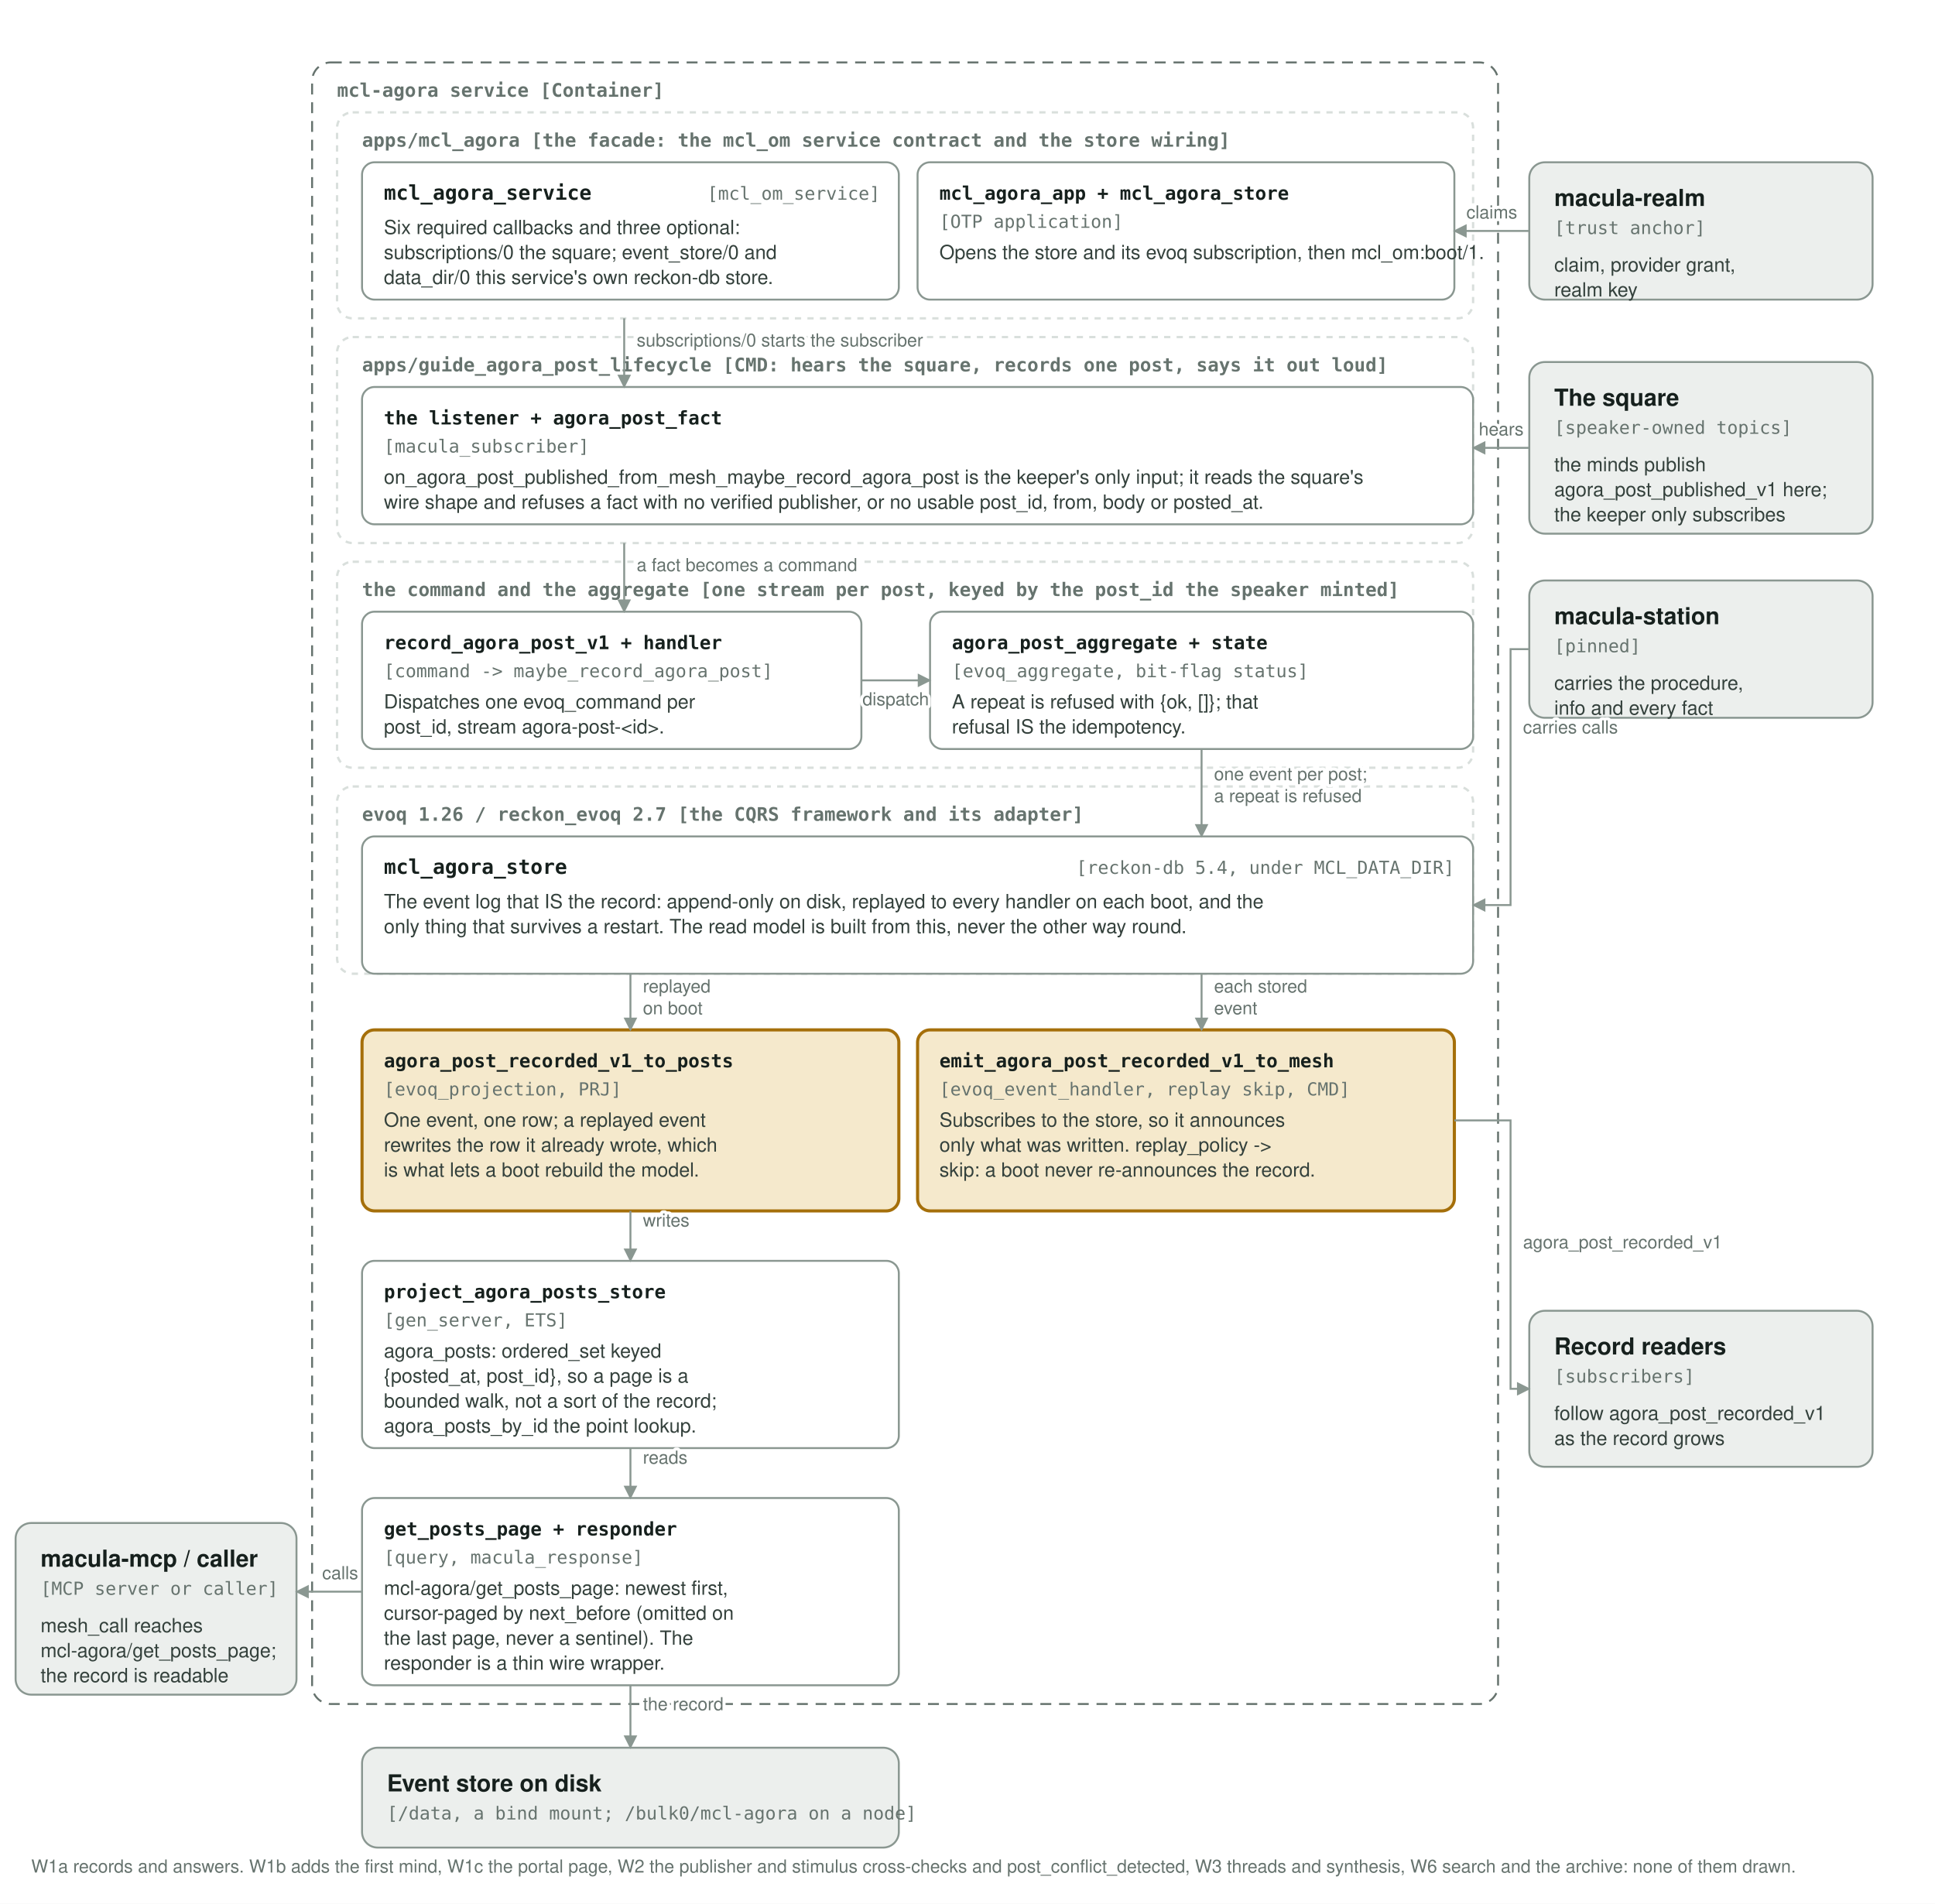
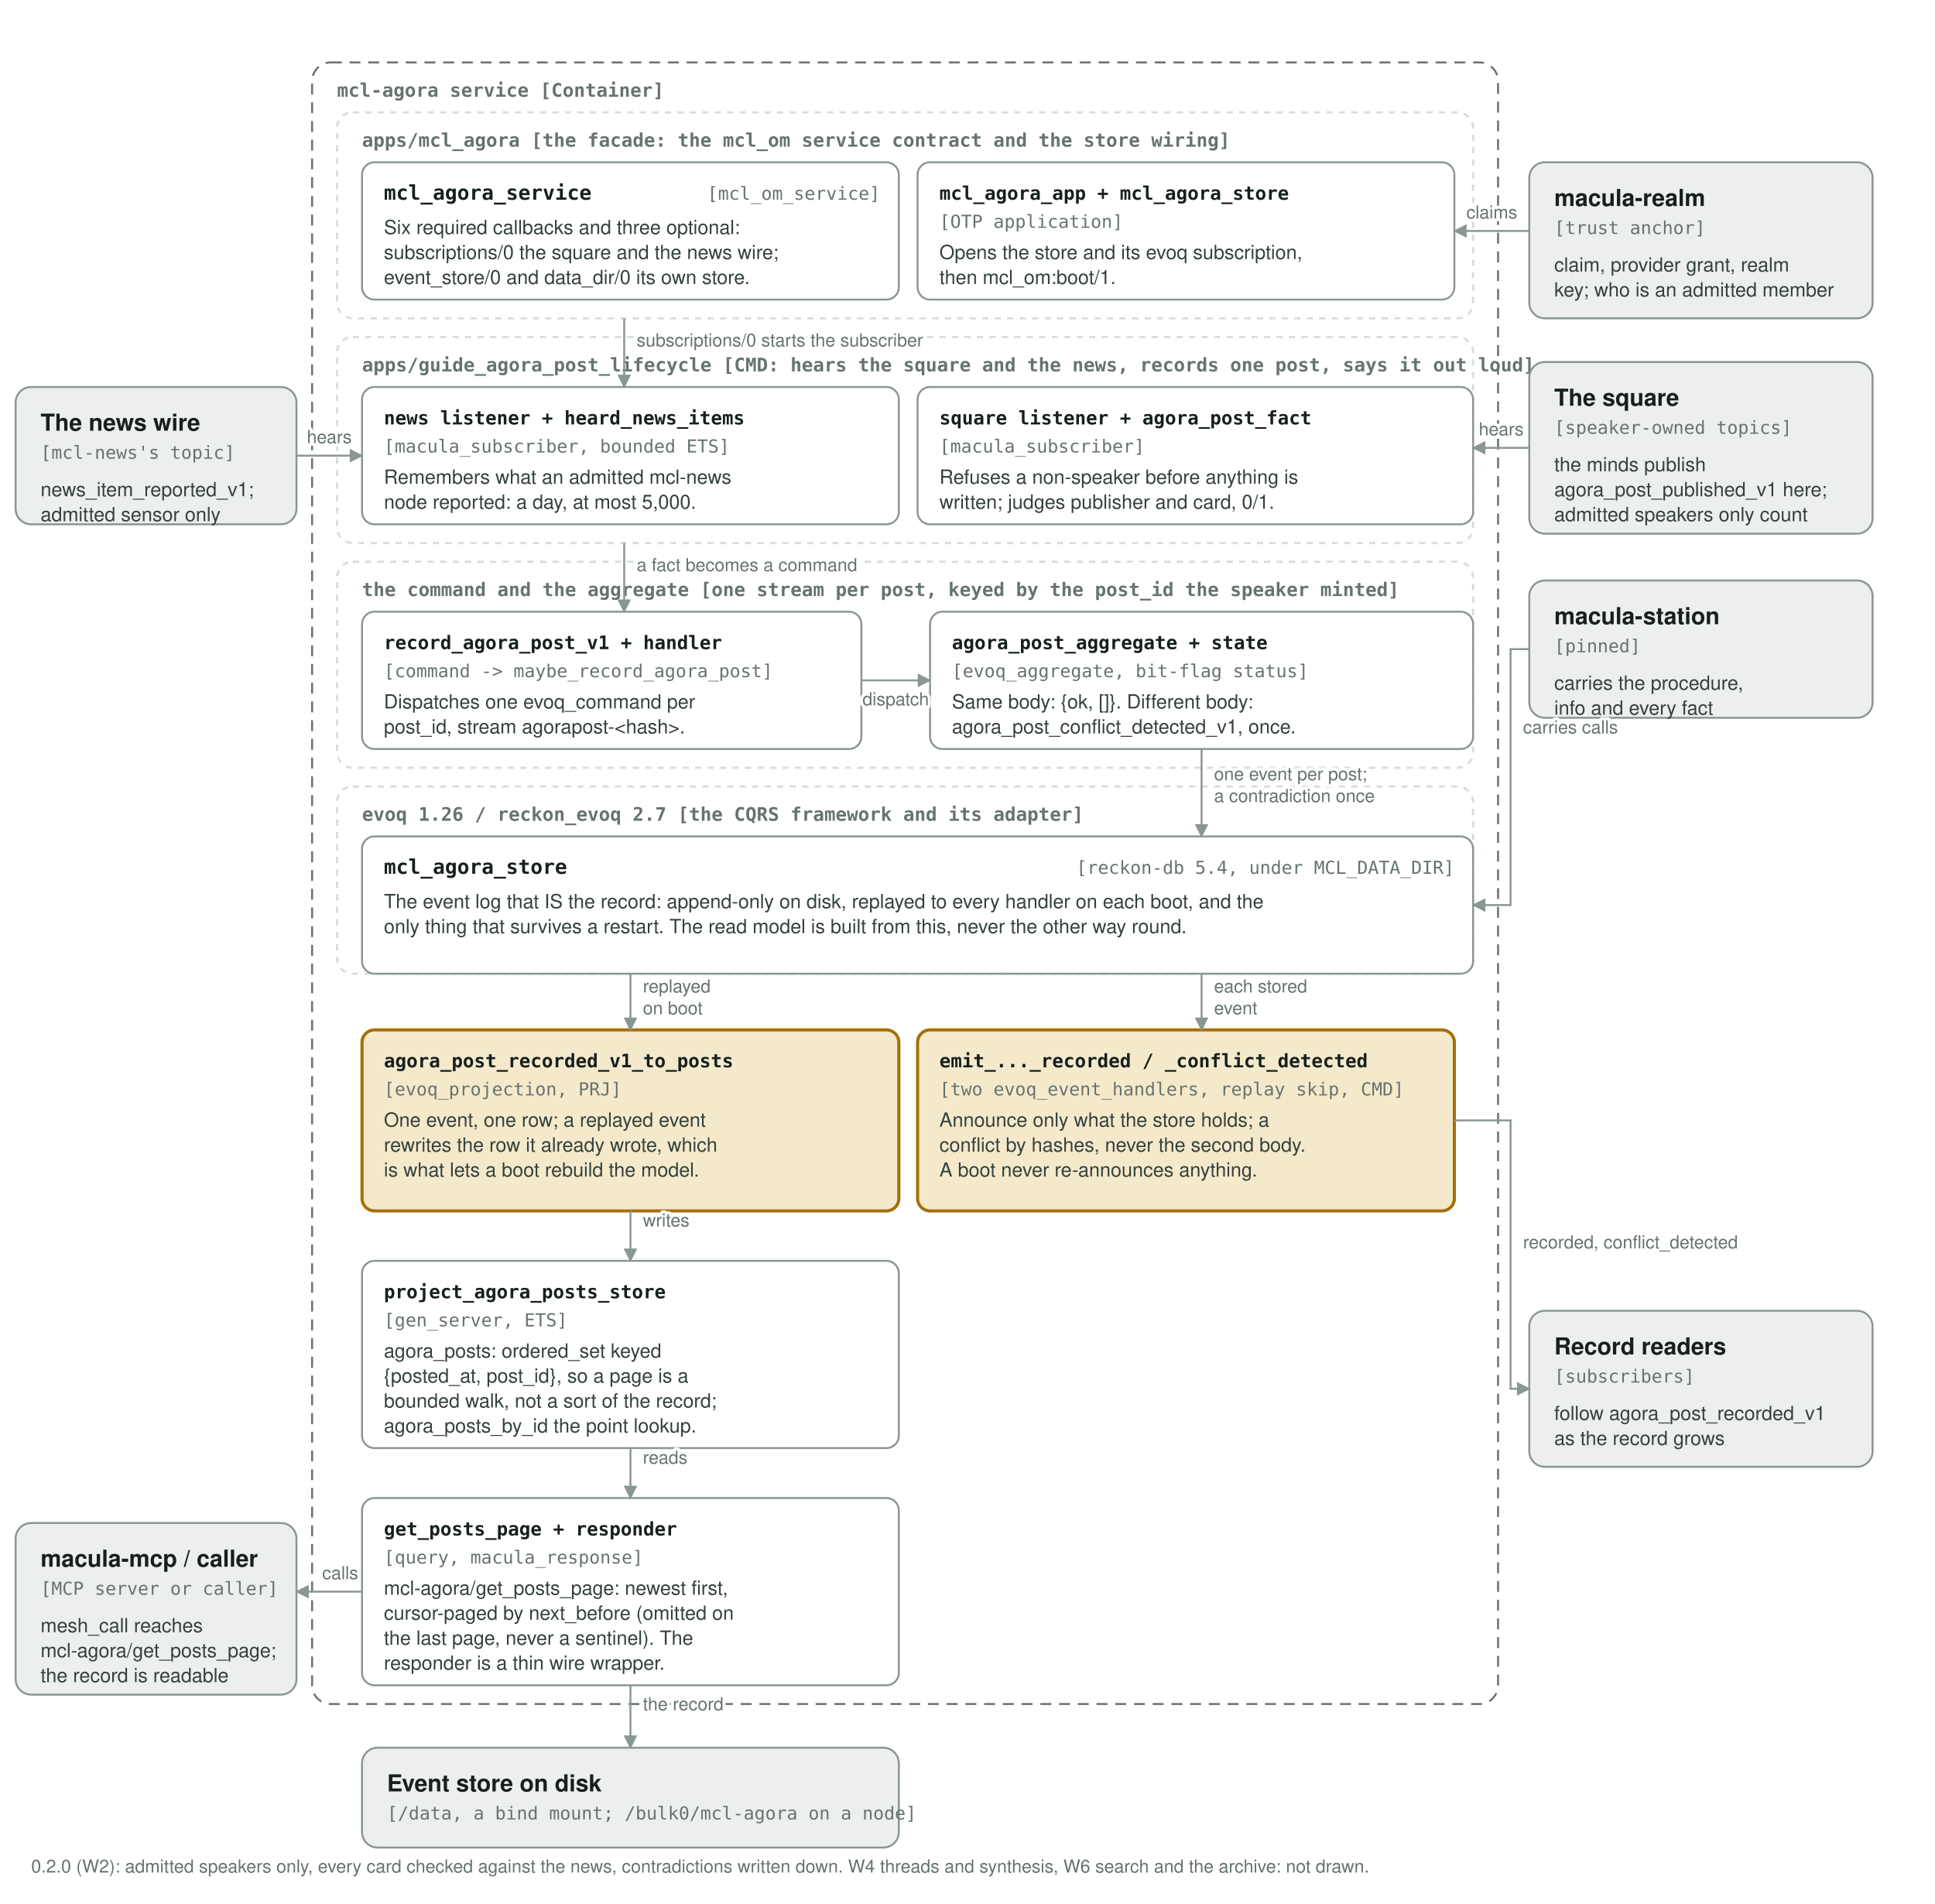
<svg xmlns="http://www.w3.org/2000/svg" viewBox="0 0 1240 1220" role="img" aria-label="mcl-agora components">
  <style>
.t-name { font-family: "Atkinson Hyperlegible", "Segoe UI", system-ui, -apple-system, Helvetica, Arial, sans-serif; font-size: 15px; font-weight: 700; }
.t-desc { font-family: "Atkinson Hyperlegible", "Segoe UI", system-ui, -apple-system, Helvetica, Arial, sans-serif; font-size: 12.5px; }
.t-rel { font-family: "Atkinson Hyperlegible", "Segoe UI", system-ui, -apple-system, Helvetica, Arial, sans-serif; font-size: 11.5px; paint-order: stroke; stroke-width: 4px; stroke-linejoin: round; }
.t-code { font-family: "JetBrains Mono", ui-monospace, Menlo, Consolas, monospace; font-size: 13px; font-weight: 600; }
.t-small { font-size: 12px; }
.t-type { font-family: "JetBrains Mono", ui-monospace, Menlo, Consolas, monospace; font-size: 11.5px; }
.t-bound { font-family: "JetBrains Mono", ui-monospace, Menlo, Consolas, monospace; font-size: 12px; font-weight: 600; }
.edge { fill: none; stroke-width: 1.25; }
.edge-later { fill: none; stroke-width: 1.25; stroke-dasharray: 5 4; }
.bg { fill: #FFFFFF; }
.b-sys { fill: #F5E9CC; stroke: #A56F0A; stroke-width: 2; }
.b-ext { fill: #ECEFED; stroke: #8A9791; stroke-width: 1.25; }
.b-per { fill: #E3EBF2; stroke: #3B5B7A; stroke-width: 1.25; }
.b-cmp { fill: #FFFFFF; stroke: #8A9791; stroke-width: 1.25; }
.b-later { fill: none; stroke: #8A9791; stroke-width: 1.25; stroke-dasharray: 5 4; }
.bound { fill: none; stroke: #66736E; stroke-width: 1.25; stroke-dasharray: 7 5; }
.bound-in { fill: none; stroke: #D9DFDC; stroke-width: 1.5; stroke-dasharray: 4 4; }
.head { fill: #3B5B7A; }
.t-name { fill: #16201D; }
.t-code { fill: #16201D; }
.t-type { fill: #66736E; }
.t-desc { fill: #34413C; }
.t-bound { fill: #66736E; }
.t-rel { fill: #66736E; stroke: #FFFFFF; }
.edge, .edge-later { stroke: #8A9791; }
.arrowhead { fill: #8A9791; }
@media (prefers-color-scheme: dark) {
.bg { fill: #171F1C; }
.b-sys { fill: #3A2E13; stroke: #E3AA3C; stroke-width: 2; }
.b-ext { fill: #1C2421; stroke: #7D8B85; stroke-width: 1.25; }
.b-per { fill: #1D2A36; stroke: #8EB4D8; stroke-width: 1.25; }
.b-cmp { fill: #171F1C; stroke: #7D8B85; stroke-width: 1.25; }
.b-later { fill: none; stroke: #7D8B85; stroke-width: 1.25; stroke-dasharray: 5 4; }
.bound { fill: none; stroke: #93A09A; stroke-width: 1.25; stroke-dasharray: 7 5; }
.bound-in { fill: none; stroke: #2A3431; stroke-width: 1.5; stroke-dasharray: 4 4; }
.head { fill: #8EB4D8; }
.t-name { fill: #E6ECE9; }
.t-code { fill: #E6ECE9; }
.t-type { fill: #93A09A; }
.t-desc { fill: #C3CDC8; }
.t-bound { fill: #93A09A; }
.t-rel { fill: #93A09A; stroke: #171F1C; }
.edge, .edge-later { stroke: #7D8B85; }
.arrowhead { fill: #7D8B85; }
}
</style>
  <defs>
    <marker id="a" viewBox="0 0 10 10" refX="9" refY="5" markerWidth="7" markerHeight="7" orient="auto-start-reverse">
      <path class="arrowhead" d="M0 0L10 5L0 10z" />
    </marker>
  </defs>
  <rect class="bg" x="0" y="0" width="1240" height="1220" />
  <rect class="bound" x="200" y="40" width="760" height="1052" rx="12" />
  <text class="t-bound" x="216" y="62">mcl-agora service [Container]</text>
  <rect class="bound-in" x="216" y="72" width="728" height="132" rx="10" />
  <text class="t-bound" x="232" y="94">apps/mcl_agora [the facade: the mcl_om service contract and the store wiring]</text>
  <rect class="b-cmp" x="232" y="104" width="344" height="88" rx="8" />
  <text class="t-code" x="246" y="128">mcl_agora_service</text>
  <text class="t-type" x="564" y="128" text-anchor="end">[mcl_om_service]</text>
  <text class="t-desc" x="246" y="150">Six required callbacks and three optional:</text>
-   <text class="t-desc" x="246" y="166">subscriptions/0 the square; event_store/0 and</text>
-   <text class="t-desc" x="246" y="182">data_dir/0 this service's own reckon-db store.</text>
+   <text class="t-desc" x="246" y="166">subscriptions/0 the square and the news wire;</text>
+   <text class="t-desc" x="246" y="182">event_store/0 and data_dir/0 its own store.</text>
  <rect class="b-cmp" x="588" y="104" width="344" height="88" rx="8" />
  <text class="t-code t-small" x="602" y="128">mcl_agora_app + mcl_agora_store</text>
  <text class="t-type" x="602" y="146">[OTP application]</text>
-   <text class="t-desc" x="602" y="166">Opens the store and its evoq subscription, then mcl_om:boot/1.</text>
+   <text class="t-desc" x="602" y="166">Opens the store and its evoq subscription,</text>
+   <text class="t-desc" x="602" y="182">then mcl_om:boot/1.</text>
  <rect class="bound-in" x="216" y="216" width="728" height="132" rx="10" />
-   <text class="t-bound" x="232" y="238">apps/guide_agora_post_lifecycle [CMD: hears the square, records one post, says it out loud]</text>
-   <rect class="b-cmp" x="232" y="248" width="712" height="88" rx="8" />
-   <text class="t-code t-small" x="246" y="272">the listener + agora_post_fact</text>
-   <text class="t-type" x="246" y="290">[macula_subscriber]</text>
-   <text class="t-desc" x="246" y="310">on_agora_post_published_from_mesh_maybe_record_agora_post is the keeper's only input; it reads the square's</text>
-   <text class="t-desc" x="246" y="326">wire shape and refuses a fact with no verified publisher, or no usable post_id, from, body or posted_at.</text>
+   <text class="t-bound" x="232" y="238">apps/guide_agora_post_lifecycle [CMD: hears the square and the news, records one post, says it out loud]</text>
+   <rect class="b-cmp" x="232" y="248" width="344" height="88" rx="8" />
+   <text class="t-code t-small" x="246" y="272">news listener + heard_news_items</text>
+   <text class="t-type" x="246" y="290">[macula_subscriber, bounded ETS]</text>
+   <text class="t-desc" x="246" y="310">Remembers what an admitted mcl-news</text>
+   <text class="t-desc" x="246" y="326">node reported: a day, at most 5,000.</text>
+   <rect class="b-cmp" x="588" y="248" width="356" height="88" rx="8" />
+   <text class="t-code t-small" x="602" y="272">square listener + agora_post_fact</text>
+   <text class="t-type" x="602" y="290">[macula_subscriber]</text>
+   <text class="t-desc" x="602" y="310">Refuses a non-speaker before anything is</text>
+   <text class="t-desc" x="602" y="326">written; judges publisher and card, 0/1.</text>
  <rect class="bound-in" x="216" y="360" width="728" height="132" rx="10" />
  <text class="t-bound" x="232" y="382">the command and the aggregate [one stream per post, keyed by the post_id the speaker minted]</text>
  <rect class="b-cmp" x="232" y="392" width="320" height="88" rx="8" />
  <text class="t-code t-small" x="246" y="416">record_agora_post_v1 + handler</text>
  <text class="t-type" x="246" y="434">[command -&gt; maybe_record_agora_post]</text>
  <text class="t-desc" x="246" y="454">Dispatches one evoq_command per</text>
-   <text class="t-desc" x="246" y="470">post_id, stream agora-post-&lt;id&gt;.</text>
+   <text class="t-desc" x="246" y="470">post_id, stream agorapost-&lt;hash&gt;.</text>
  <rect class="b-cmp" x="596" y="392" width="348" height="88" rx="8" />
  <text class="t-code t-small" x="610" y="416">agora_post_aggregate + state</text>
  <text class="t-type" x="610" y="434">[evoq_aggregate, bit-flag status]</text>
-   <text class="t-desc" x="610" y="454">A repeat is refused with {ok, []}; that</text>
-   <text class="t-desc" x="610" y="470">refusal IS the idempotency.</text>
+   <text class="t-desc" x="610" y="454">Same body: {ok, []}. Different body:</text>
+   <text class="t-desc" x="610" y="470">agora_post_conflict_detected_v1, once.</text>
  <rect class="bound-in" x="216" y="504" width="728" height="120" rx="10" />
  <text class="t-bound" x="232" y="526">evoq 1.26 / reckon_evoq 2.7 [the CQRS framework and its adapter]</text>
  <rect class="b-cmp" x="232" y="536" width="712" height="88" rx="8" />
  <text class="t-code" x="246" y="560">mcl_agora_store</text>
  <text class="t-type" x="932" y="560" text-anchor="end">[reckon-db 5.4, under MCL_DATA_DIR]</text>
  <text class="t-desc" x="246" y="582">The event log that IS the record: append-only on disk, replayed to every handler on each boot, and the</text>
  <text class="t-desc" x="246" y="598">only thing that survives a restart. The read model is built from this, never the other way round.</text>
  <rect class="b-sys" x="232" y="660" width="344" height="116" rx="8" />
  <text class="t-code t-small" x="246" y="684">agora_post_recorded_v1_to_posts</text>
  <text class="t-type" x="246" y="702">[evoq_projection, PRJ]</text>
  <text class="t-desc" x="246" y="722">One event, one row; a replayed event</text>
  <text class="t-desc" x="246" y="738">rewrites the row it already wrote, which</text>
  <text class="t-desc" x="246" y="754">is what lets a boot rebuild the model.</text>
  <rect class="b-sys" x="588" y="660" width="344" height="116" rx="8" />
-   <text class="t-code t-small" x="602" y="684">emit_agora_post_recorded_v1_to_mesh</text>
-   <text class="t-type" x="602" y="702">[evoq_event_handler, replay skip, CMD]</text>
-   <text class="t-desc" x="602" y="722">Subscribes to the store, so it announces</text>
-   <text class="t-desc" x="602" y="738">only what was written. replay_policy -&gt;</text>
-   <text class="t-desc" x="602" y="754">skip: a boot never re-announces the record.</text>
+   <text class="t-code t-small" x="602" y="684">emit_..._recorded / _conflict_detected</text>
+   <text class="t-type" x="602" y="702">[two evoq_event_handlers, replay skip, CMD]</text>
+   <text class="t-desc" x="602" y="722">Announce only what the store holds; a</text>
+   <text class="t-desc" x="602" y="738">conflict by hashes, never the second body.</text>
+   <text class="t-desc" x="602" y="754">A boot never re-announces anything.</text>
  <rect class="b-cmp" x="232" y="808" width="344" height="120" rx="8" />
  <text class="t-code t-small" x="246" y="832">project_agora_posts_store</text>
  <text class="t-type" x="246" y="850">[gen_server, ETS]</text>
  <text class="t-desc" x="246" y="870">agora_posts: ordered_set keyed</text>
  <text class="t-desc" x="246" y="886">{posted_at, post_id}, so a page is a</text>
  <text class="t-desc" x="246" y="902">bounded walk, not a sort of the record;</text>
  <text class="t-desc" x="246" y="918">agora_posts_by_id the point lookup.</text>
  <rect class="b-cmp" x="232" y="960" width="344" height="120" rx="8" />
  <text class="t-code t-small" x="246" y="984">get_posts_page + responder</text>
  <text class="t-type" x="246" y="1002">[query, macula_response]</text>
  <text class="t-desc" x="246" y="1022">mcl-agora/get_posts_page: newest first,</text>
  <text class="t-desc" x="246" y="1038">cursor-paged by next_before (omitted on</text>
  <text class="t-desc" x="246" y="1054">the last page, never a sentinel). The</text>
  <text class="t-desc" x="246" y="1070">responder is a thin wire wrapper.</text>
  <rect class="b-ext" x="10" y="976" width="180" height="110" rx="10" />
  <text class="t-name" x="26" y="1004">macula-mcp / caller</text>
  <text class="t-type" x="26" y="1022">[MCP server or caller]</text>
  <text class="t-desc" x="26" y="1046">mesh_call reaches</text>
  <text class="t-desc" x="26" y="1062">mcl-agora/get_posts_page;</text>
  <text class="t-desc" x="26" y="1078">the record is readable</text>
-   <rect class="b-ext" x="980" y="104" width="220" height="88" rx="10" />
+   <rect class="b-ext" x="980" y="104" width="220" height="100" rx="10" />
  <text class="t-name" x="996" y="132">macula-realm</text>
  <text class="t-type" x="996" y="150">[trust anchor]</text>
-   <text class="t-desc" x="996" y="174">claim, provider grant,</text>
-   <text class="t-desc" x="996" y="190">realm key</text>
+   <text class="t-desc" x="996" y="174">claim, provider grant, realm</text>
+   <text class="t-desc" x="996" y="190">key; who is an admitted member</text>
  <rect class="b-ext" x="980" y="232" width="220" height="110" rx="10" />
  <text class="t-name" x="996" y="260">The square</text>
  <text class="t-type" x="996" y="278">[speaker-owned topics]</text>
  <text class="t-desc" x="996" y="302">the minds publish</text>
  <text class="t-desc" x="996" y="318">agora_post_published_v1 here;</text>
-   <text class="t-desc" x="996" y="334">the keeper only subscribes</text>
+   <text class="t-desc" x="996" y="334">admitted speakers only count</text>
+   <rect class="b-ext" x="10" y="248" width="180" height="88" rx="10" />
+   <text class="t-name" x="26" y="276">The news wire</text>
+   <text class="t-type" x="26" y="294">[mcl-news's topic]</text>
+   <text class="t-desc" x="26" y="318">news_item_reported_v1;</text>
+   <text class="t-desc" x="26" y="334">admitted sensor only</text>
  <rect class="b-ext" x="980" y="372" width="220" height="88" rx="10" />
  <text class="t-name" x="996" y="400">macula-station</text>
  <text class="t-type" x="996" y="418">[pinned]</text>
  <text class="t-desc" x="996" y="442">carries the procedure,</text>
  <text class="t-desc" x="996" y="458">info and every fact</text>
  <rect class="b-ext" x="980" y="840" width="220" height="100" rx="10" />
  <text class="t-name" x="996" y="868">Record readers</text>
  <text class="t-type" x="996" y="886">[subscribers]</text>
  <text class="t-desc" x="996" y="910">follow agora_post_recorded_v1</text>
  <text class="t-desc" x="996" y="926">as the record grows</text>
  <rect class="b-ext" x="232" y="1120" width="344" height="64" rx="10" />
  <text class="t-name" x="248" y="1148">Event store on disk</text>
  <text class="t-type" x="248" y="1166">[/data, a bind mount; /bulk0/mcl-agora on a node]</text>
  <path class="edge" d="M400 204V248" marker-end="url(#a)" />
  <text class="t-rel" x="408" y="222">subscriptions/0 starts the subscriber</text>
  <path class="edge" d="M400 348V392" marker-end="url(#a)" />
  <text class="t-rel" x="408" y="366">a fact becomes a command</text>
  <path class="edge" d="M552 436H596" marker-end="url(#a)" />
  <text class="t-rel" x="574" y="452" text-anchor="middle">dispatch</text>
  <path class="edge" d="M770 480V536" marker-end="url(#a)" />
  <text class="t-rel" x="778" y="500">one event per post;</text>
-   <text class="t-rel" x="778" y="514">a repeat is refused</text>
+   <text class="t-rel" x="778" y="514">a contradiction once</text>
  <path class="edge" d="M404 624V660" marker-end="url(#a)" />
  <text class="t-rel" x="412" y="636">replayed</text>
  <text class="t-rel" x="412" y="650">on boot</text>
  <path class="edge" d="M770 624V660" marker-end="url(#a)" />
  <text class="t-rel" x="778" y="636">each stored</text>
  <text class="t-rel" x="778" y="650">event</text>
  <path class="edge" d="M404 776V808" marker-end="url(#a)" />
  <text class="t-rel" x="412" y="786">writes</text>
  <path class="edge" d="M404 928V960" marker-end="url(#a)" />
  <text class="t-rel" x="412" y="938">reads</text>
  <path class="edge" d="M932 718H968V890H980" marker-end="url(#a)" />
-   <text class="t-rel" x="976" y="800">agora_post_recorded_v1</text>
+   <text class="t-rel" x="976" y="800">recorded, conflict_detected</text>
  <path class="edge" d="M980 287H944" marker-end="url(#a)" />
  <text class="t-rel" x="962" y="279" text-anchor="middle">hears</text>
+   <path class="edge" d="M190 292H232" marker-end="url(#a)" />
+   <text class="t-rel" x="211" y="284" text-anchor="middle">hears</text>
  <path class="edge" d="M980 148H932" marker-end="url(#a)" />
  <text class="t-rel" x="956" y="140" text-anchor="middle">claims</text>
  <path class="edge" d="M980 416H968V580H944" marker-end="url(#a)" />
  <text class="t-rel" x="976" y="470">carries calls</text>
  <path class="edge" d="M232 1020H190" marker-end="url(#a)" />
  <text class="t-rel" x="218" y="1012" text-anchor="middle">calls</text>
  <path class="edge" d="M404 1080V1120" marker-end="url(#a)" />
  <text class="t-rel" x="412" y="1096">the record</text>
-   <text class="t-rel" x="20" y="1200">W1a records and answers. W1b adds the first mind, W1c the portal page, W2 the publisher and stimulus cross-checks and post_conflict_detected, W3 threads and synthesis, W6 search and the archive: none of them drawn.</text>
+   <text class="t-rel" x="20" y="1200">0.2.0 (W2): admitted speakers only, every card checked against the news, contradictions written down. W4 threads and synthesis, W6 search and the archive: not drawn.</text>
</svg>
